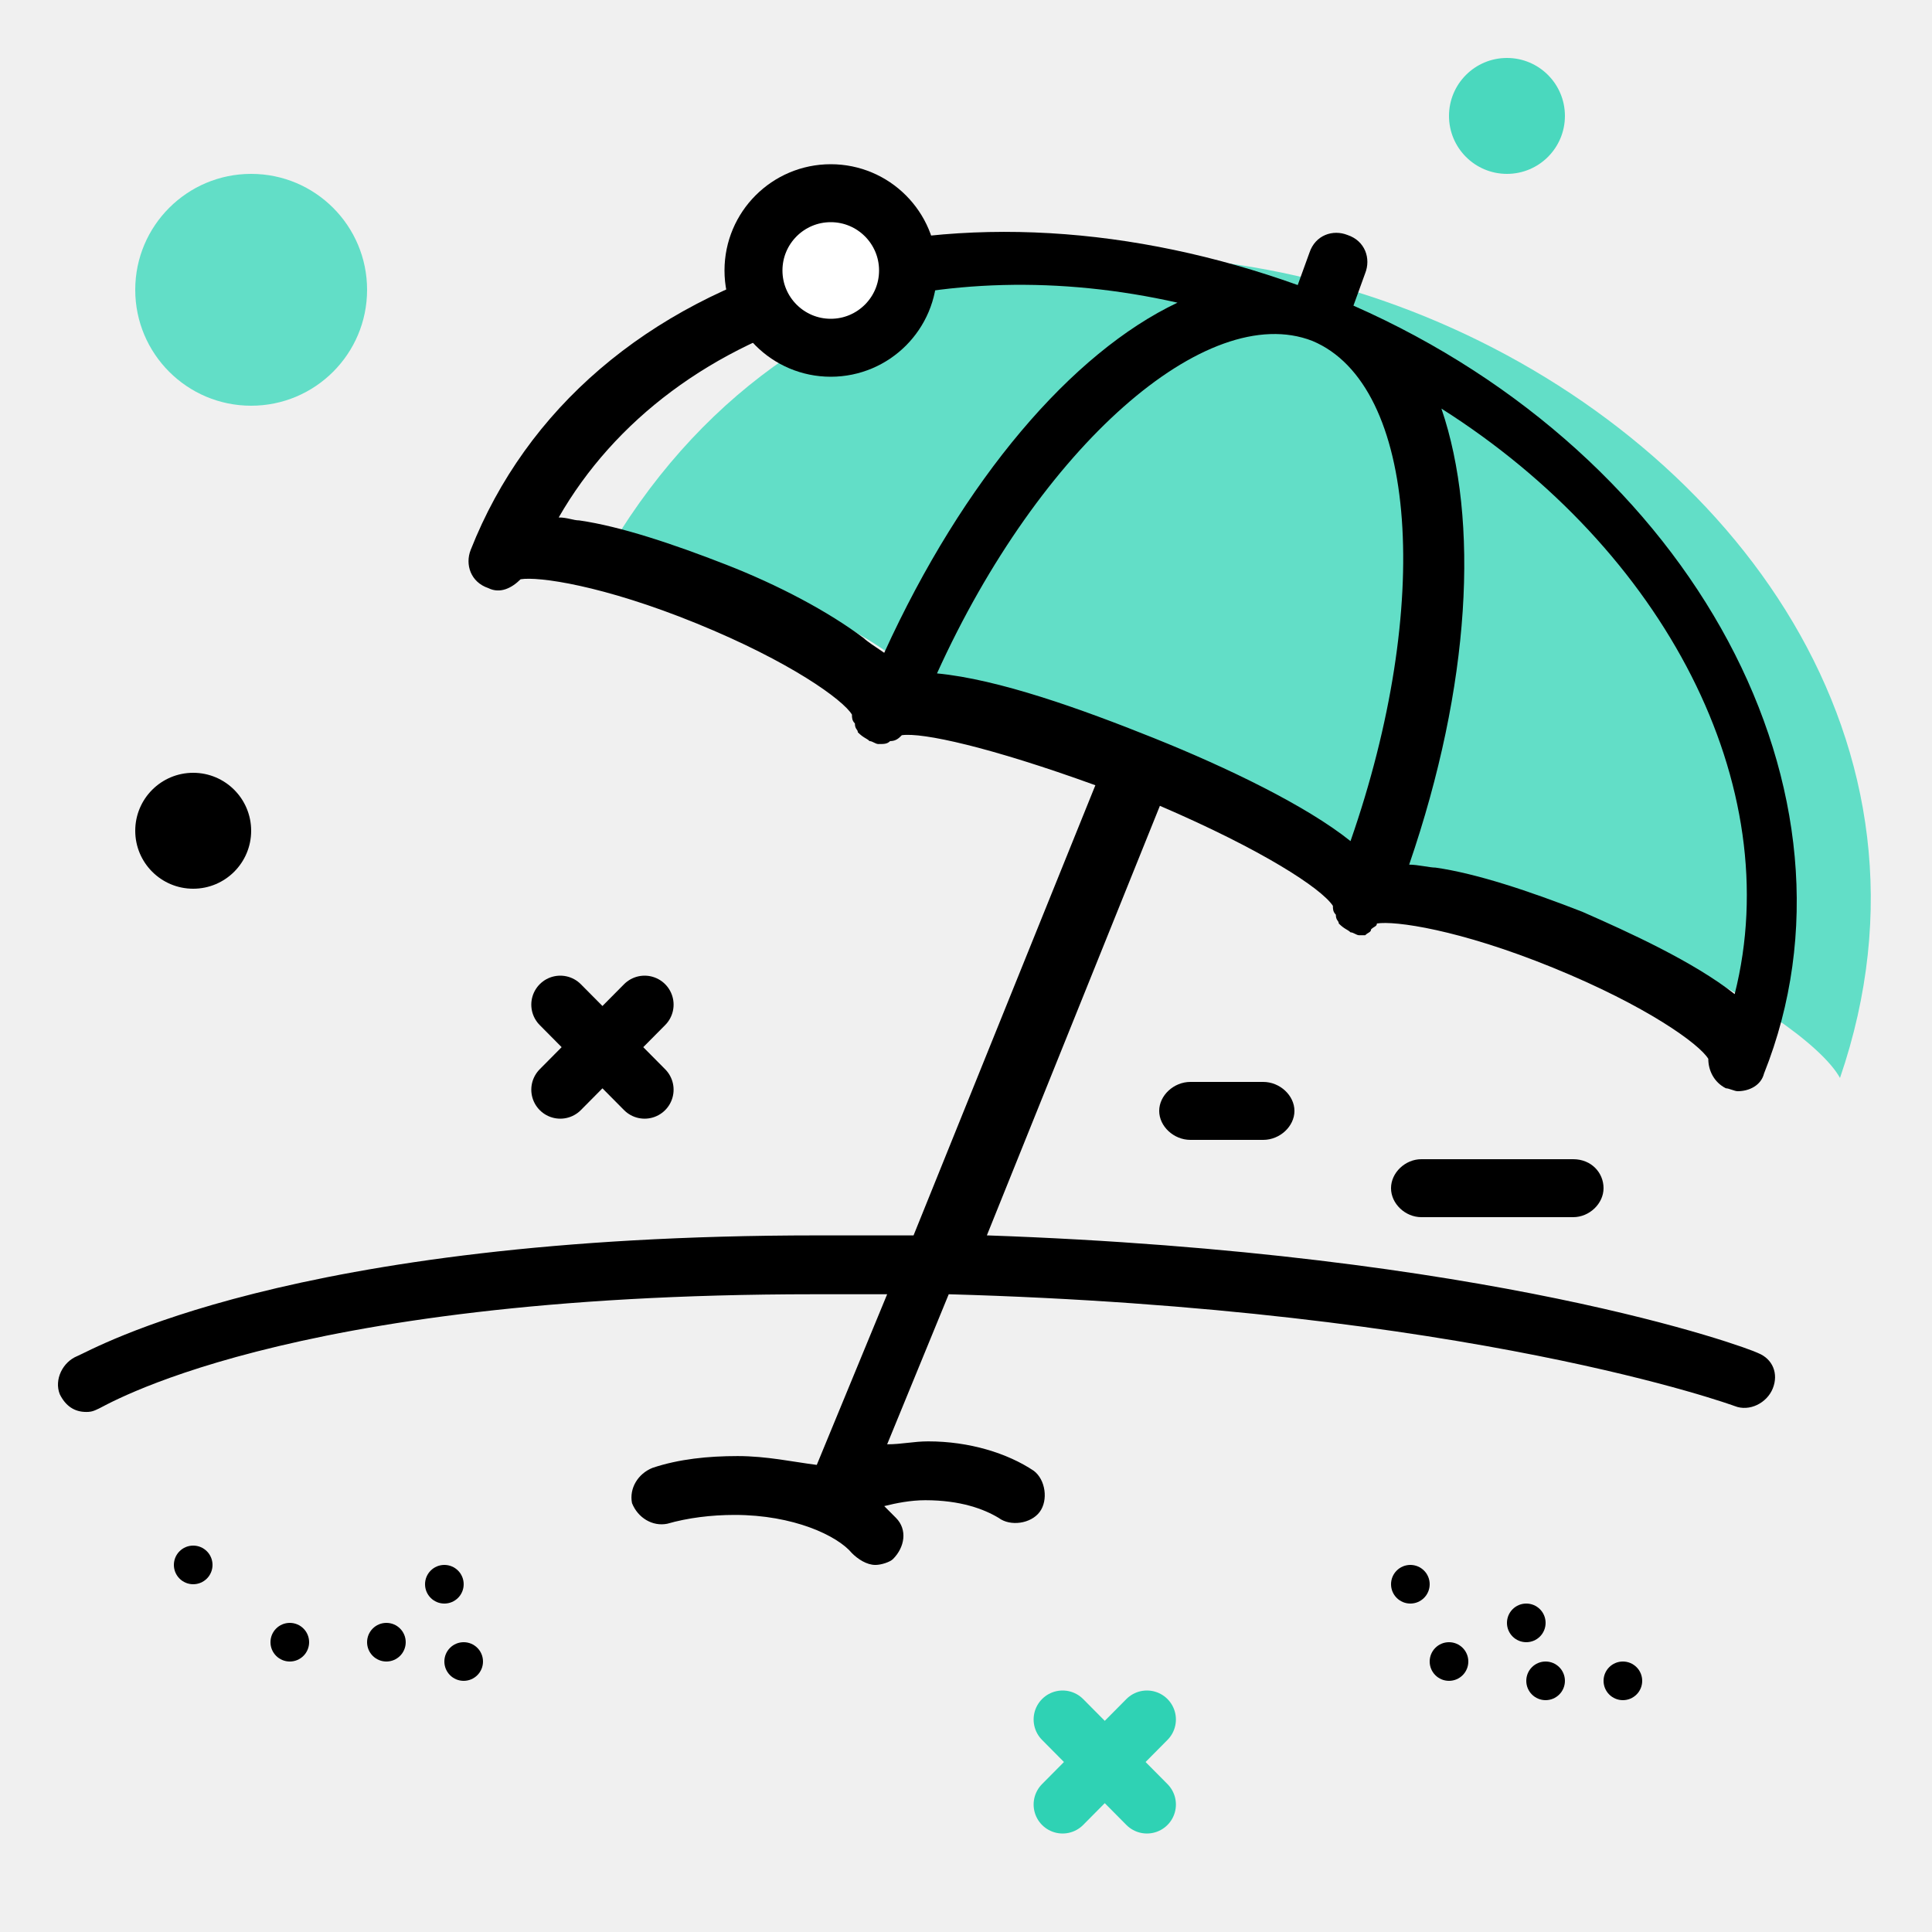
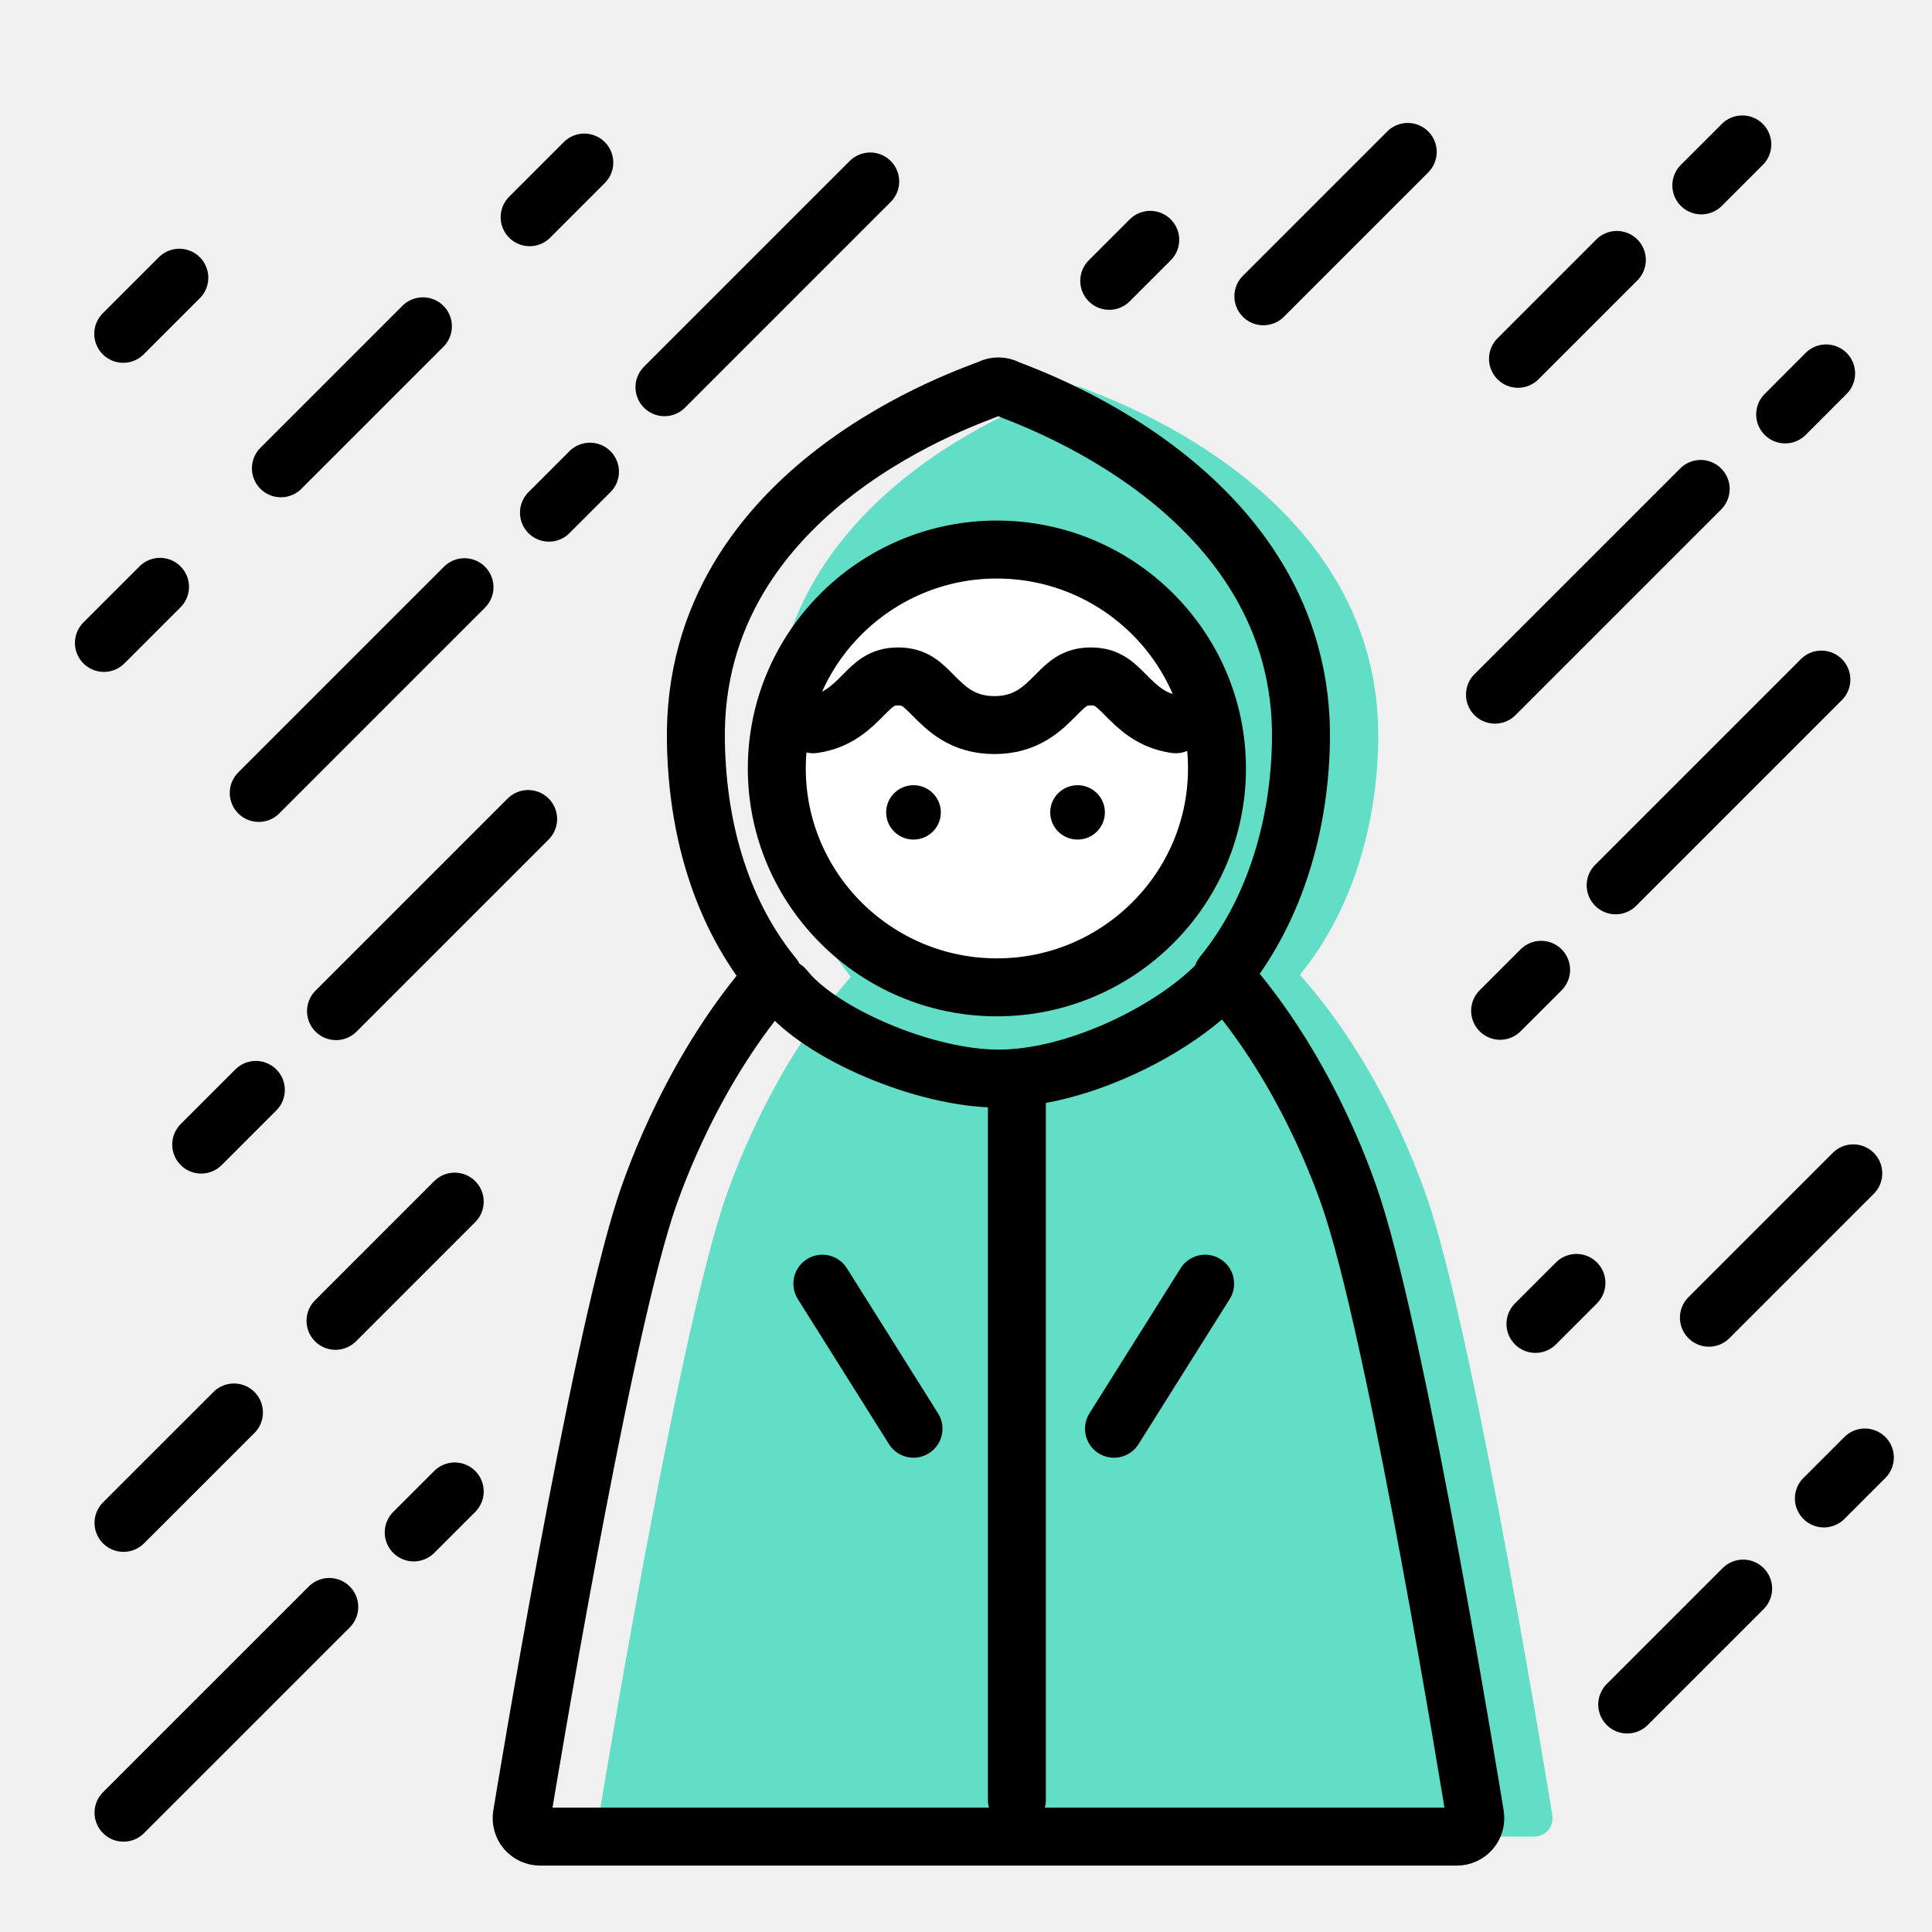
<svg xmlns="http://www.w3.org/2000/svg" width="100" height="100" viewBox="0 0 100 100">
  <g fill="none" fill-rule="evenodd">
-     <path fill="#62DEC7" d="M50.519 37.965c5.28-1.243 15.731 2.863 20.724 8.706 8.236-1.814 22.088 5.69 23.995 9.123C107.094 21.22 49.528-5.28 30.73 29.856c6.058-.535 13.983 1.161 19.789 8.109z" />
-     <g fill="#000" fill-rule="nonzero">
-       <path d="M91.001 70.035c-.607-.305-13.813-5.178-39.921-6.092l8.956-22.234c5.312 2.284 8.348 4.264 8.955 5.177 0 .153 0 .305.152.457 0 .305.152.305.152.457.303.305.455.305.607.457.152 0 .304.152.455.152h.304c.152-.152.304-.152.304-.304.151-.152.303-.152.303-.305.91-.152 4.25.305 9.108 2.285 4.857 1.98 7.59 3.96 8.045 4.72 0 .61.303 1.219.91 1.524.152 0 .456.152.608.152.607 0 1.214-.305 1.366-.914C97.073 41.1 87.662 23.586 70.054 15.82l.607-1.675c.304-.762 0-1.676-.91-1.98-.76-.305-1.67 0-1.974.914l-.607 1.675c-8.5-3.046-17.305-3.655-25.198-1.37-8.5 2.436-14.724 7.766-17.608 15.076-.303.762 0 1.675.911 1.98.607.304 1.214 0 1.67-.457.91-.152 4.25.305 9.107 2.284 4.858 1.98 7.59 3.96 8.045 4.721 0 .153 0 .305.152.457 0 .305.152.305.152.457.303.305.455.305.607.457.152 0 .304.152.455.152.304 0 .456 0 .608-.152.303 0 .455-.152.607-.305 1.062-.152 4.554.61 10.018 2.59l-9.411 23.3h-5.01c-27.354 0-37.51 5.94-38.27 6.244-.758.305-1.213 1.219-.91 1.98.304.61.76.914 1.366.914.152 0 .304 0 .607-.153.152 0 9.37-5.939 37.056-5.939h3.795l-3.643 8.833c-1.215-.152-2.58-.457-4.099-.457-1.517 0-3.035.152-4.402.61-.759.304-1.214 1.065-1.062 1.827.303.761 1.062 1.218 1.821 1.066 1.063-.305 2.277-.457 3.492-.457 3.035 0 5.312 1.066 6.071 1.98.304.304.76.609 1.215.609.303 0 .759-.152.91-.305.608-.609.76-1.523.152-2.132l-.607-.609c.607-.152 1.366-.304 2.125-.304 1.822 0 3.036.456 3.795.913.607.457 1.67.305 2.125-.304.455-.61.304-1.675-.304-2.132-1.366-.914-3.339-1.523-5.464-1.523-.759 0-1.366.152-2.125.152l3.187-7.767c27.02.762 40.68 5.787 40.68 5.787.76.305 1.67-.152 1.974-.914.304-.761 0-1.522-.759-1.827zm-31.27-31.83c-3.794-1.522-8.044-3.045-11.232-3.35 5.313-11.726 13.965-19.34 19.43-17.209 5.464 2.285 6.223 13.707 1.973 25.89-2.277-1.827-6.375-3.807-10.17-5.33zm30.056 13.25c-2.125-1.675-5.465-3.198-7.893-4.264-2.733-1.066-5.465-1.98-7.59-2.284-.304 0-.91-.153-1.366-.153 3.188-9.29 3.643-17.818 1.67-23.605 11.536 7.31 17.911 19.493 15.179 30.306zM37.57 29.221c-2.732-1.067-5.464-1.98-7.59-2.285-.303 0-.607-.152-1.062-.152 2.884-5.026 7.893-8.833 14.42-10.66 5.465-1.676 11.537-1.828 17.608-.458-5.464 2.59-11.08 9.138-15.179 18.123-.455-.304-.91-.609-1.063-.761-1.821-1.37-4.401-2.741-7.134-3.807z" />
-       <g transform="translate(9 80)">
-         <circle cx="14" cy="2" r="1" />
-         <circle cx="11" cy="5" r="1" />
-         <circle cx="6" cy="5" r="1" />
-         <circle cx="1" cy="1" r="1" />
-         <circle cx="15" cy="6" r="1" />
-       </g>
-       <g transform="translate(72 81)">
-         <circle cx="3" cy="5" r="1" />
-         <circle cx="7" cy="3" r="1" />
-         <circle cx="12" cy="6" r="1" />
-         <circle cx="8" cy="6" r="1" />
-         <circle cx="1" cy="1" r="1" />
-       </g>
+     <g transform="translate(27 20)">
+       <path fill="#62DEC7" fill-rule="nonzero" d="M47.036 42.525c-.532-1.667-2.582-7.384-6.754-12.066 2.52-3.09 3.964-7.345 4.055-12.055C44.585 5.222 29.74.422 29.107.103a.963.963 0 0 0-.858-.004c-.63.313-15.477 4.962-15.23 18.304.084 4.855 1.48 9.038 4.023 12.153-4.098 4.664-6.132 10.319-6.664 11.969C7.935 50.11 4.172 72.99 4.012 73.959a.953.953 0 0 0 .942 1.103h47.453a.952.952 0 0 0 .943-1.099c-.157-.971-3.878-23.851-6.314-31.438z" />
+       <path stroke="#000" stroke-linecap="round" stroke-linejoin="round" stroke-width="3" d="M43.036 42.525c-.532-1.667-2.582-7.384-6.754-12.066 2.52-3.09 3.964-7.345 4.055-12.055C40.585 5.222 25.74.422 25.107.103a.963.963 0 0 0-.858-.004C23.62.412 8.772 5.061 9.02 18.403c.084 4.855 1.48 9.038 4.023 12.153C8.944 35.22 6.91 40.875 6.378 42.525 3.935 50.11.172 72.99.012 73.959a.953.953 0 0 0 .942 1.103h47.453a.952.952 0 0 0 .943-1.099c-.157-.971-3.878-23.851-6.314-31.438z" />
+       <path stroke="#000" stroke-linecap="round" stroke-linejoin="round" stroke-width="3" d="M35.925 31.03c-2.409 2.4-7.271 4.798-11.246 4.798-3.816 0-9.229-2.325-11.062-4.65" />
+       <path fill="#000" stroke="#000" stroke-linecap="round" stroke-linejoin="round" stroke-width="3" d="M25.634 73.162V35.805" />
+       <path fill="#FFF" stroke="#000" stroke-linecap="round" stroke-linejoin="round" stroke-width="3" d="M24.597 8.444c-6.28 0-11.39 5.083-11.39 11.331 0 6.248 5.11 11.33 11.39 11.33 6.283 0 11.394-5.083 11.394-11.33 0-6.249-5.11-11.33-11.394-11.33z" />
+       <path stroke="#000" stroke-linecap="round" stroke-linejoin="round" stroke-width="3" d="M15.094 17.488c1.265-.176 1.986-.901 2.58-1.5.582-.587.966-.976 1.813-.976.846 0 1.23.389 1.812.976.68.686 1.527 1.542 3.173 1.542 1.647 0 2.493-.855 3.174-1.542.582-.587.967-.976 1.815-.976s1.233.389 1.815.975c.594.599 1.316 1.325 2.58 1.501M15.566 46.444l4.717 7.507M35.377 46.444l-4.717 7.507" />
+       <ellipse cx="28.774" cy="22.049" fill="#000" rx="1.415" ry="1.407" />
+       <ellipse cx="20.283" cy="22.049" fill="#000" rx="1.415" ry="1.407" />
    </g>
-     <g transform="translate(7 3)">
-       <path fill="#000" fill-rule="nonzero" d="M74.429 57H66.57c-.838 0-1.571.7-1.571 1.5s.733 1.5 1.571 1.5h7.858c.838 0 1.571-.7 1.571-1.5s-.629-1.5-1.571-1.5zM58.385 53h-3.77c-.861 0-1.615.7-1.615 1.5s.754 1.5 1.615 1.5h3.77c.861 0 1.615-.7 1.615-1.5s-.754-1.5-1.615-1.5z" />
-       <circle cx="6" cy="12" r="6" fill="#62DEC7" />
-       <g stroke="#000" stroke-linecap="round" stroke-linejoin="round" stroke-width="3">
-         <path d="M22 49l4.365 4.402M26.365 49L22 53.402" />
-       </g>
-       <g stroke="#2FD2B4" stroke-linecap="round" stroke-linejoin="round" stroke-width="3">
-         <path d="M48 86l4.365 4.402M52.365 86L48 90.402" />
-       </g>
-       <circle cx="36" cy="11" r="4" fill="#FFF" stroke="#000" stroke-linecap="round" stroke-linejoin="round" stroke-width="3" />
-       <circle cx="3" cy="40" r="3" fill="#000" />
-       <circle cx="71" cy="3" r="3" fill="#4AD8BE" />
-     </g>
+     <path stroke="#000" stroke-linecap="round" stroke-linejoin="round" stroke-width="3" d="M13.393 41.042l10.649-10.649M28.414 26.536l2.122-2.122M84.225 88.225l6-6M94.404 77.56l2.121-2.12M34.393 20.042L45.042 9.393M77.646 52.318l2.122-2.121M83.626 45.824l10.648-10.648M6.393 93.824l10.649-10.648M21.414 79.318l2.122-2.121M6.393 78.824l5.716-5.715M17.366 68.366l6.17-6.17M78.571 18.571l5.117-5.117M88.06 9.596l2.122-2.121M77.379 35.956l10.648-10.648M92.4 21.45l2.12-2.122M57.414 14.536l2.122-2.122M65.392 15.336l7.472-7.472M79.475 68.525l2.121-2.121M88.453 68.204l7.472-7.472M10.414 59.243l2.829-2.829M17.392 52.336l9.944-9.944M27.414 11.243l2.829-2.829M14.54 24.239l7.35-7.35M6.379 17.278l2.903-2.903M5.379 33.278l2.903-2.903" />
  </g>
</svg>
